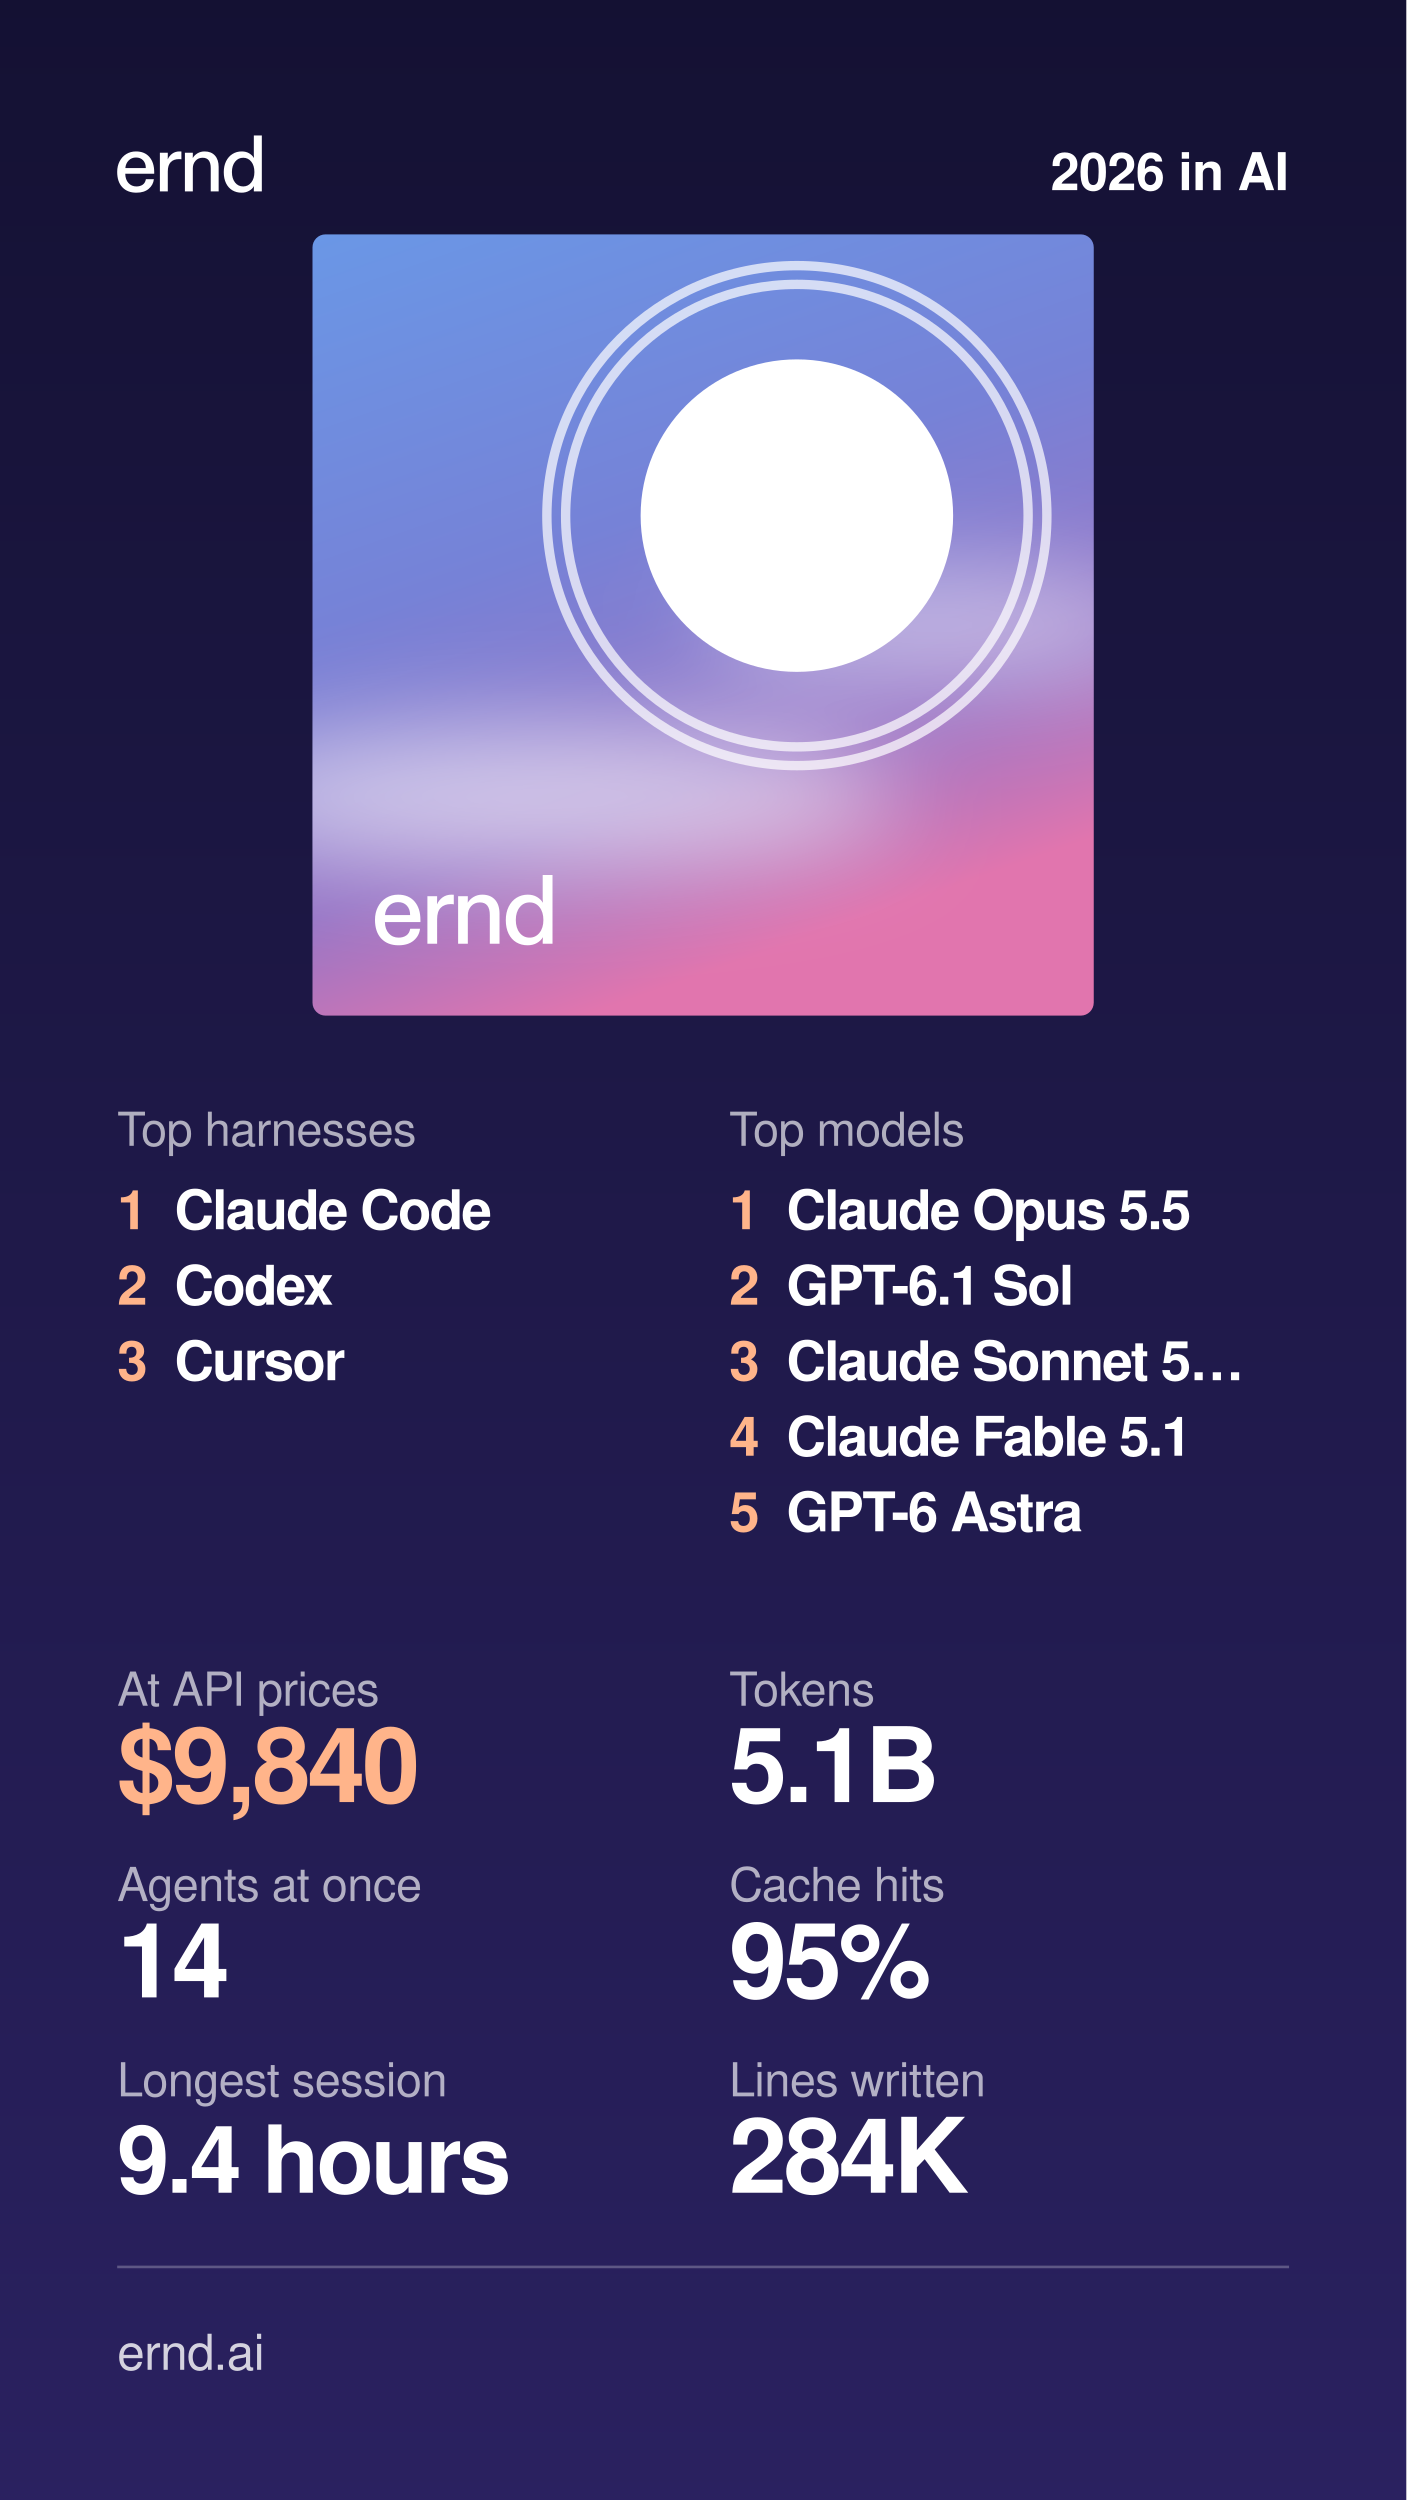
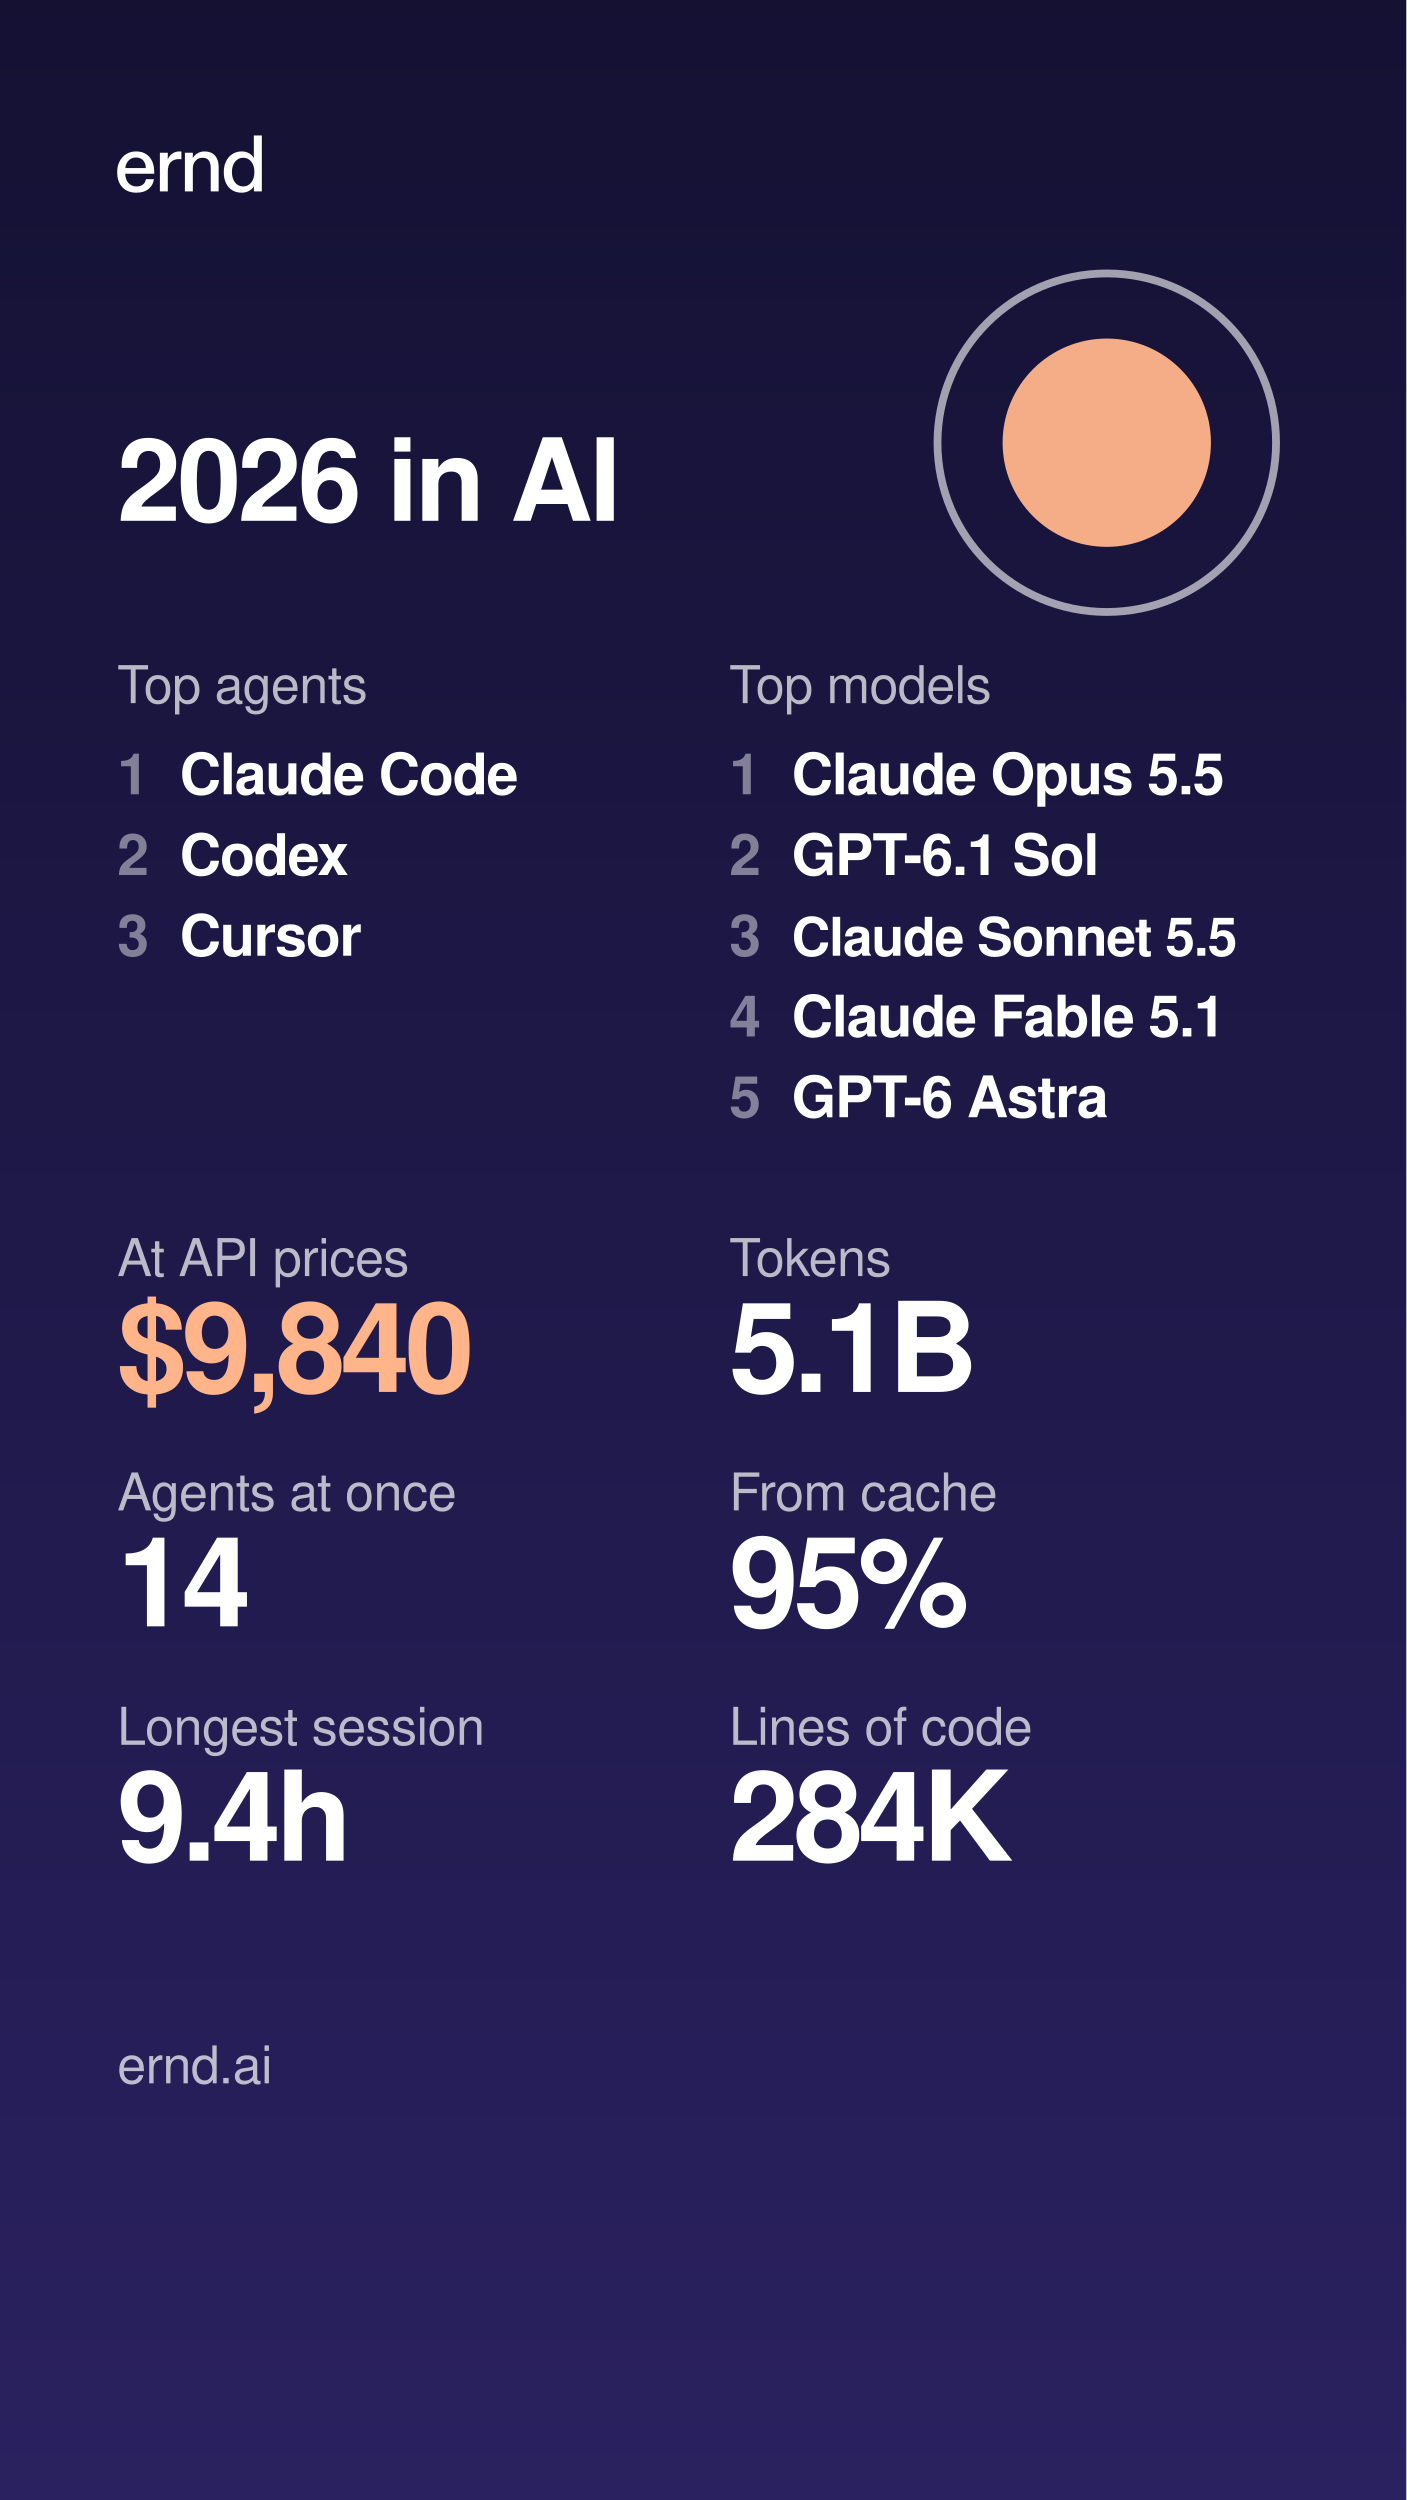
<svg xmlns="http://www.w3.org/2000/svg" width="1080" height="1920" viewBox="0 0 1080 1920">
  <defs>
    <linearGradient id="sky-summary" x1="0" y1="0" x2="0.35" y2="1">
      <stop offset="0" stop-color="#6a97e6" />
      <stop offset="0.45" stop-color="#7682d7" />
      <stop offset="0.78" stop-color="#9775c6" />
      <stop offset="1" stop-color="#e175ae" />
    </linearGradient>
    <linearGradient id="dusk-summary" x1="0" y1="0" x2="0" y2="1">
      <stop offset="0" stop-color="#141133" />
      <stop offset="1" stop-color="#2a2160" />
    </linearGradient>
    <linearGradient id="ink-summary" x1="0" y1="0" x2="1" y2="0">
      <stop offset="0" stop-color="#6a97e6" />
      <stop offset="0.5" stop-color="#9775c6" />
      <stop offset="1" stop-color="#e175ae" />
    </linearGradient>
    <filter id="cloud-summary" x="-50%" y="-50%" width="200%" height="200%">
      <feGaussianBlur stdDeviation="38" />
    </filter>
  </defs>
  <rect width="1080" height="1920" fill="url(#dusk-summary)" />
  <g fill="#ffffff" transform="translate(75.84 56.30) scale(4.3564)">
    <path transform="translate(2.686 20.821) scale(0.014096 -0.014096)" d="M40 244Q40 318 70.5 376.5Q101 435 154.5 467.5Q208 500 275 500Q383 500 443.0 430.5Q503 361 503 242V221H141Q142 148 181.0 105.0Q220 62 281 62Q327 62 359.0 84.0Q391 106 399 153H499Q491 80 434.0 32.0Q377 -16 280 -16Q169 -16 104.5 52.0Q40 120 40 244ZM398 292Q398 352 365.0 388.0Q332 424 275 424Q220 424 183.5 387.0Q147 350 142 292Z" />
    <path transform="translate(9.791 20.821) scale(0.014096 -0.014096)" d="M70 0V484H169V457Q169 419 168 401Q187 445 225.0 472.5Q263 500 316 500Q331 500 339 499V401Q328 404 309 404Q242 404 205.5 366.0Q169 328 169 250V0Z" />
    <path transform="translate(14.203 20.821) scale(0.014096 -0.014096)" d="M70 0V484H169V455Q169 431 168 417Q188 453 227.5 476.5Q267 500 316 500Q399 500 445.5 448.5Q492 397 492 306V0H393V292Q393 421 292 421Q237 421 203.0 383.0Q169 345 169 289V0Z" />
    <path transform="translate(21.476 20.821) scale(0.014096 -0.014096)" d="M40 241Q40 318 69.0 377.0Q98 436 149.0 468.0Q200 500 264 500Q319 500 358.5 476.0Q398 452 418 417Q416 432 416 460V700H516V0H416V25Q416 54 418 67Q399 32 358.0 8.0Q317 -16 262 -16Q198 -16 147.5 14.0Q97 44 68.5 102.0Q40 160 40 241ZM423 242Q423 323 384.0 372.0Q345 421 283 421Q221 421 181.5 371.5Q142 322 142 242Q142 161 181.0 111.5Q220 62 283 62Q344 62 383.5 111.5Q423 161 423 242Z" />
  </g>
-   <text x="990" y="146" font-family="'ABC Diatype', 'Avenir Next', 'Segoe UI', 'Helvetica Neue', Helvetica, Arial, sans-serif" font-size="40" font-weight="600" fill="#ffffff" text-anchor="end" letter-spacing="-0.4">2026 in AI</text>
-   <clipPath id="cover-summary">
-     <rect x="240" y="180" width="600" height="600" rx="10" />
-   </clipPath>
-   <g clip-path="url(#cover-summary)">
-     <rect x="240" y="180" width="600" height="600" fill="url(#sky-summary)" />
-     <g filter="url(#cloud-summary)">
-       <ellipse cx="420" cy="612" rx="270" ry="54" fill="#fff" opacity="0.6" />
-       <ellipse cx="720" cy="480" rx="180" ry="42" fill="#fff" opacity="0.5" />
-     </g>
-     <circle cx="612" cy="396" r="120" fill="#ffffff" />
-     <circle cx="612" cy="396" r="192" fill="none" stroke="#ffffff" stroke-width="7.2" opacity="0.7" />
-     <circle cx="612" cy="396" r="177.6" fill="none" stroke="#ffffff" stroke-width="7.2" opacity="0.7" />
-     <g fill="#ffffff" transform="translate(270.62 613.46) scale(5.3465)">
-       <path transform="translate(2.686 20.821) scale(0.014096 -0.014096)" d="M40 244Q40 318 70.5 376.5Q101 435 154.5 467.5Q208 500 275 500Q383 500 443.0 430.5Q503 361 503 242V221H141Q142 148 181.0 105.0Q220 62 281 62Q327 62 359.0 84.0Q391 106 399 153H499Q491 80 434.0 32.0Q377 -16 280 -16Q169 -16 104.5 52.0Q40 120 40 244ZM398 292Q398 352 365.0 388.0Q332 424 275 424Q220 424 183.5 387.0Q147 350 142 292Z" />
-       <path transform="translate(9.791 20.821) scale(0.014096 -0.014096)" d="M70 0V484H169V457Q169 419 168 401Q187 445 225.0 472.5Q263 500 316 500Q331 500 339 499V401Q328 404 309 404Q242 404 205.5 366.0Q169 328 169 250V0Z" />
-       <path transform="translate(14.203 20.821) scale(0.014096 -0.014096)" d="M70 0V484H169V455Q169 431 168 417Q188 453 227.5 476.5Q267 500 316 500Q399 500 445.5 448.5Q492 397 492 306V0H393V292Q393 421 292 421Q237 421 203.0 383.0Q169 345 169 289V0Z" />
-       <path transform="translate(21.476 20.821) scale(0.014096 -0.014096)" d="M40 241Q40 318 69.0 377.0Q98 436 149.0 468.0Q200 500 264 500Q319 500 358.5 476.0Q398 452 418 417Q416 432 416 460V700H516V0H416V25Q416 54 418 67Q399 32 358.0 8.0Q317 -16 262 -16Q198 -16 147.5 14.0Q97 44 68.5 102.0Q40 160 40 241ZM423 242Q423 323 384.0 372.0Q345 421 283 421Q221 421 181.5 371.5Q142 322 142 242Q142 161 181.0 111.5Q220 62 283 62Q344 62 383.5 111.5Q423 161 423 242Z" />
-     </g>
-   </g>
-   <text x="90" y="880" font-family="'ABC Diatype', 'Avenir Next', 'Segoe UI', 'Helvetica Neue', Helvetica, Arial, sans-serif" font-size="36" font-weight="500" fill="#ffffff" text-anchor="start" letter-spacing="-0.4" opacity="0.65">Top harnesses</text>
-   <text x="90" y="944" font-family="'ABC Diatype', 'Avenir Next', 'Segoe UI', 'Helvetica Neue', Helvetica, Arial, sans-serif" font-size="42" font-weight="700" fill="#ffb48a" text-anchor="start" letter-spacing="-1.3">1</text>
-   <text x="134" y="944" font-family="'ABC Diatype', 'Avenir Next', 'Segoe UI', 'Helvetica Neue', Helvetica, Arial, sans-serif" font-size="42" font-weight="700" fill="#ffffff" text-anchor="start" letter-spacing="-1.3">Claude Code</text>
-   <text x="90" y="1002" font-family="'ABC Diatype', 'Avenir Next', 'Segoe UI', 'Helvetica Neue', Helvetica, Arial, sans-serif" font-size="42" font-weight="700" fill="#ffb48a" text-anchor="start" letter-spacing="-1.3">2</text>
-   <text x="134" y="1002" font-family="'ABC Diatype', 'Avenir Next', 'Segoe UI', 'Helvetica Neue', Helvetica, Arial, sans-serif" font-size="42" font-weight="700" fill="#ffffff" text-anchor="start" letter-spacing="-1.3">Codex</text>
-   <text x="90" y="1060" font-family="'ABC Diatype', 'Avenir Next', 'Segoe UI', 'Helvetica Neue', Helvetica, Arial, sans-serif" font-size="42" font-weight="700" fill="#ffb48a" text-anchor="start" letter-spacing="-1.3">3</text>
-   <text x="134" y="1060" font-family="'ABC Diatype', 'Avenir Next', 'Segoe UI', 'Helvetica Neue', Helvetica, Arial, sans-serif" font-size="42" font-weight="700" fill="#ffffff" text-anchor="start" letter-spacing="-1.3">Cursor</text>
-   <text x="560" y="880" font-family="'ABC Diatype', 'Avenir Next', 'Segoe UI', 'Helvetica Neue', Helvetica, Arial, sans-serif" font-size="36" font-weight="500" fill="#ffffff" text-anchor="start" letter-spacing="-0.4" opacity="0.65">Top models</text>
-   <text x="560" y="944" font-family="'ABC Diatype', 'Avenir Next', 'Segoe UI', 'Helvetica Neue', Helvetica, Arial, sans-serif" font-size="42" font-weight="700" fill="#ffb48a" text-anchor="start" letter-spacing="-1.3">1</text>
-   <text x="604" y="944" font-family="'ABC Diatype', 'Avenir Next', 'Segoe UI', 'Helvetica Neue', Helvetica, Arial, sans-serif" font-size="42" font-weight="700" fill="#ffffff" text-anchor="start" letter-spacing="-1.3">Claude Opus 5.5</text>
-   <text x="560" y="1002" font-family="'ABC Diatype', 'Avenir Next', 'Segoe UI', 'Helvetica Neue', Helvetica, Arial, sans-serif" font-size="42" font-weight="700" fill="#ffb48a" text-anchor="start" letter-spacing="-1.3">2</text>
-   <text x="604" y="1002" font-family="'ABC Diatype', 'Avenir Next', 'Segoe UI', 'Helvetica Neue', Helvetica, Arial, sans-serif" font-size="42" font-weight="700" fill="#ffffff" text-anchor="start" letter-spacing="-1.3">GPT-6.1 Sol</text>
-   <text x="560" y="1060" font-family="'ABC Diatype', 'Avenir Next', 'Segoe UI', 'Helvetica Neue', Helvetica, Arial, sans-serif" font-size="42" font-weight="700" fill="#ffb48a" text-anchor="start" letter-spacing="-1.3">3</text>
-   <text x="604" y="1060" font-family="'ABC Diatype', 'Avenir Next', 'Segoe UI', 'Helvetica Neue', Helvetica, Arial, sans-serif" font-size="42" font-weight="700" fill="#ffffff" text-anchor="start" letter-spacing="-1.3">Claude Sonnet 5…</text>
-   <text x="560" y="1118" font-family="'ABC Diatype', 'Avenir Next', 'Segoe UI', 'Helvetica Neue', Helvetica, Arial, sans-serif" font-size="42" font-weight="700" fill="#ffb48a" text-anchor="start" letter-spacing="-1.3">4</text>
-   <text x="604" y="1118" font-family="'ABC Diatype', 'Avenir Next', 'Segoe UI', 'Helvetica Neue', Helvetica, Arial, sans-serif" font-size="42" font-weight="700" fill="#ffffff" text-anchor="start" letter-spacing="-1.3">Claude Fable 5.1</text>
-   <text x="560" y="1176" font-family="'ABC Diatype', 'Avenir Next', 'Segoe UI', 'Helvetica Neue', Helvetica, Arial, sans-serif" font-size="42" font-weight="700" fill="#ffb48a" text-anchor="start" letter-spacing="-1.3">5</text>
-   <text x="604" y="1176" font-family="'ABC Diatype', 'Avenir Next', 'Segoe UI', 'Helvetica Neue', Helvetica, Arial, sans-serif" font-size="42" font-weight="700" fill="#ffffff" text-anchor="start" letter-spacing="-1.3">GPT-6 Astra</text>
-   <text x="90" y="1310" font-family="'ABC Diatype', 'Avenir Next', 'Segoe UI', 'Helvetica Neue', Helvetica, Arial, sans-serif" font-size="36" font-weight="500" fill="#ffffff" text-anchor="start" letter-spacing="-0.4" opacity="0.65">At API prices</text>
-   <text x="90" y="1384" font-family="'ABC Diatype', 'Avenir Next', 'Segoe UI', 'Helvetica Neue', Helvetica, Arial, sans-serif" font-size="80" font-weight="700" fill="#ffb48a" text-anchor="start" letter-spacing="-2.4">$9,840</text>
-   <text x="560" y="1310" font-family="'ABC Diatype', 'Avenir Next', 'Segoe UI', 'Helvetica Neue', Helvetica, Arial, sans-serif" font-size="36" font-weight="500" fill="#ffffff" text-anchor="start" letter-spacing="-0.4" opacity="0.65">Tokens</text>
-   <text x="560" y="1384" font-family="'ABC Diatype', 'Avenir Next', 'Segoe UI', 'Helvetica Neue', Helvetica, Arial, sans-serif" font-size="80" font-weight="700" fill="#ffffff" text-anchor="start" letter-spacing="-2.4">5.1B</text>
-   <text x="90" y="1460" font-family="'ABC Diatype', 'Avenir Next', 'Segoe UI', 'Helvetica Neue', Helvetica, Arial, sans-serif" font-size="36" font-weight="500" fill="#ffffff" text-anchor="start" letter-spacing="-0.4" opacity="0.65">Agents at once</text>
-   <text x="90" y="1534" font-family="'ABC Diatype', 'Avenir Next', 'Segoe UI', 'Helvetica Neue', Helvetica, Arial, sans-serif" font-size="80" font-weight="700" fill="#ffffff" text-anchor="start" letter-spacing="-2.4">14</text>
-   <text x="560" y="1460" font-family="'ABC Diatype', 'Avenir Next', 'Segoe UI', 'Helvetica Neue', Helvetica, Arial, sans-serif" font-size="36" font-weight="500" fill="#ffffff" text-anchor="start" letter-spacing="-0.4" opacity="0.65">Cache hits</text>
-   <text x="560" y="1534" font-family="'ABC Diatype', 'Avenir Next', 'Segoe UI', 'Helvetica Neue', Helvetica, Arial, sans-serif" font-size="80" font-weight="700" fill="#ffffff" text-anchor="start" letter-spacing="-2.4">95%</text>
-   <text x="90" y="1610" font-family="'ABC Diatype', 'Avenir Next', 'Segoe UI', 'Helvetica Neue', Helvetica, Arial, sans-serif" font-size="36" font-weight="500" fill="#ffffff" text-anchor="start" letter-spacing="-0.4" opacity="0.65">Longest session</text>
-   <text x="90" y="1684" font-family="'ABC Diatype', 'Avenir Next', 'Segoe UI', 'Helvetica Neue', Helvetica, Arial, sans-serif" font-size="72" font-weight="700" fill="#ffffff" text-anchor="start" letter-spacing="-2.2">9.4 hours</text>
-   <text x="560" y="1610" font-family="'ABC Diatype', 'Avenir Next', 'Segoe UI', 'Helvetica Neue', Helvetica, Arial, sans-serif" font-size="36" font-weight="500" fill="#ffffff" text-anchor="start" letter-spacing="-0.4" opacity="0.65">Lines written</text>
-   <text x="560" y="1684" font-family="'ABC Diatype', 'Avenir Next', 'Segoe UI', 'Helvetica Neue', Helvetica, Arial, sans-serif" font-size="80" font-weight="700" fill="#ffffff" text-anchor="start" letter-spacing="-2.4">284K</text>
-   <rect x="90" y="1740" width="900" height="2" fill="#ffffff" opacity="0.25" />
-   <text x="90" y="1820" font-family="'ABC Diatype', 'Avenir Next', 'Segoe UI', 'Helvetica Neue', Helvetica, Arial, sans-serif" font-size="38" font-weight="500" fill="#ffffff" text-anchor="start" letter-spacing="-0.4" opacity="0.8">ernd.ai</text>
+   <circle cx="850" cy="340" r="80" fill="#ffb48a" opacity="0.95" />
+   <circle cx="850" cy="340" r="130" fill="none" stroke="#ffffff" stroke-width="6" opacity="0.6" />
+   <text x="90" y="400" font-family="'ABC Diatype', 'Helvetica Neue', Helvetica, Arial, sans-serif" font-size="88" font-weight="700" fill="#ffffff" text-anchor="start" letter-spacing="-2.64">2026 in AI</text>
+   <text x="90" y="540" font-family="'ABC Diatype', 'Helvetica Neue', Helvetica, Arial, sans-serif" font-size="40" font-weight="500" fill="#ffffff" text-anchor="start" letter-spacing="-0.40" opacity="0.7">Top agents</text>
+   <text x="90" y="610" font-family="'ABC Diatype', 'Helvetica Neue', Helvetica, Arial, sans-serif" font-size="44" font-weight="700" fill="#ffffff" text-anchor="start" letter-spacing="0.00" opacity="0.45">1</text>
+   <text x="138" y="610" font-family="'ABC Diatype', 'Helvetica Neue', Helvetica, Arial, sans-serif" font-size="44" font-weight="700" fill="#ffffff" text-anchor="start" letter-spacing="-0.88">Claude Code</text>
+   <text x="90" y="672" font-family="'ABC Diatype', 'Helvetica Neue', Helvetica, Arial, sans-serif" font-size="44" font-weight="700" fill="#ffffff" text-anchor="start" letter-spacing="0.00" opacity="0.45">2</text>
+   <text x="138" y="672" font-family="'ABC Diatype', 'Helvetica Neue', Helvetica, Arial, sans-serif" font-size="44" font-weight="700" fill="#ffffff" text-anchor="start" letter-spacing="-0.88">Codex</text>
+   <text x="90" y="734" font-family="'ABC Diatype', 'Helvetica Neue', Helvetica, Arial, sans-serif" font-size="44" font-weight="700" fill="#ffffff" text-anchor="start" letter-spacing="0.00" opacity="0.45">3</text>
+   <text x="138" y="734" font-family="'ABC Diatype', 'Helvetica Neue', Helvetica, Arial, sans-serif" font-size="44" font-weight="700" fill="#ffffff" text-anchor="start" letter-spacing="-0.88">Cursor</text>
+   <text x="560" y="540" font-family="'ABC Diatype', 'Helvetica Neue', Helvetica, Arial, sans-serif" font-size="40" font-weight="500" fill="#ffffff" text-anchor="start" letter-spacing="-0.40" opacity="0.7">Top models</text>
+   <text x="560" y="610" font-family="'ABC Diatype', 'Helvetica Neue', Helvetica, Arial, sans-serif" font-size="44" font-weight="700" fill="#ffffff" text-anchor="start" letter-spacing="0.00" opacity="0.45">1</text>
+   <text x="608" y="610" font-family="'ABC Diatype', 'Helvetica Neue', Helvetica, Arial, sans-serif" font-size="44" font-weight="700" fill="#ffffff" text-anchor="start" letter-spacing="-0.88">Claude Opus 5.5</text>
+   <text x="560" y="672" font-family="'ABC Diatype', 'Helvetica Neue', Helvetica, Arial, sans-serif" font-size="44" font-weight="700" fill="#ffffff" text-anchor="start" letter-spacing="0.00" opacity="0.45">2</text>
+   <text x="608" y="672" font-family="'ABC Diatype', 'Helvetica Neue', Helvetica, Arial, sans-serif" font-size="44" font-weight="700" fill="#ffffff" text-anchor="start" letter-spacing="-0.88">GPT-6.1 Sol</text>
+   <text x="560" y="734" font-family="'ABC Diatype', 'Helvetica Neue', Helvetica, Arial, sans-serif" font-size="44" font-weight="700" fill="#ffffff" text-anchor="start" letter-spacing="0.00" opacity="0.45">3</text>
+   <text x="608" y="734" font-family="'ABC Diatype', 'Helvetica Neue', Helvetica, Arial, sans-serif" font-size="41" font-weight="700" fill="#ffffff" text-anchor="start" letter-spacing="-0.82">Claude Sonnet 5.5</text>
+   <text x="560" y="796" font-family="'ABC Diatype', 'Helvetica Neue', Helvetica, Arial, sans-serif" font-size="44" font-weight="700" fill="#ffffff" text-anchor="start" letter-spacing="0.00" opacity="0.45">4</text>
+   <text x="608" y="796" font-family="'ABC Diatype', 'Helvetica Neue', Helvetica, Arial, sans-serif" font-size="44" font-weight="700" fill="#ffffff" text-anchor="start" letter-spacing="-0.88">Claude Fable 5.1</text>
+   <text x="560" y="858" font-family="'ABC Diatype', 'Helvetica Neue', Helvetica, Arial, sans-serif" font-size="44" font-weight="700" fill="#ffffff" text-anchor="start" letter-spacing="0.00" opacity="0.45">5</text>
+   <text x="608" y="858" font-family="'ABC Diatype', 'Helvetica Neue', Helvetica, Arial, sans-serif" font-size="44" font-weight="700" fill="#ffffff" text-anchor="start" letter-spacing="-0.88">GPT-6 Astra</text>
+   <text x="90" y="980" font-family="'ABC Diatype', 'Helvetica Neue', Helvetica, Arial, sans-serif" font-size="40" font-weight="500" fill="#ffffff" text-anchor="start" letter-spacing="-0.40" opacity="0.7">At API prices</text>
+   <text x="90" y="1069" font-family="'ABC Diatype', 'Helvetica Neue', Helvetica, Arial, sans-serif" font-size="96" font-weight="700" fill="#ffb48a" text-anchor="start" letter-spacing="-3.84">$9,840</text>
+   <text x="560" y="980" font-family="'ABC Diatype', 'Helvetica Neue', Helvetica, Arial, sans-serif" font-size="40" font-weight="500" fill="#ffffff" text-anchor="start" letter-spacing="-0.40" opacity="0.7">Tokens</text>
+   <text x="560" y="1069" font-family="'ABC Diatype', 'Helvetica Neue', Helvetica, Arial, sans-serif" font-size="96" font-weight="700" fill="#ffffff" text-anchor="start" letter-spacing="-3.84">5.1B</text>
+   <text x="90" y="1160" font-family="'ABC Diatype', 'Helvetica Neue', Helvetica, Arial, sans-serif" font-size="40" font-weight="500" fill="#ffffff" text-anchor="start" letter-spacing="-0.40" opacity="0.7">Agents at once</text>
+   <text x="90" y="1249" font-family="'ABC Diatype', 'Helvetica Neue', Helvetica, Arial, sans-serif" font-size="96" font-weight="700" fill="#ffffff" text-anchor="start" letter-spacing="-3.84">14</text>
+   <text x="560" y="1160" font-family="'ABC Diatype', 'Helvetica Neue', Helvetica, Arial, sans-serif" font-size="40" font-weight="500" fill="#ffffff" text-anchor="start" letter-spacing="-0.40" opacity="0.7">From cache</text>
+   <text x="560" y="1249" font-family="'ABC Diatype', 'Helvetica Neue', Helvetica, Arial, sans-serif" font-size="96" font-weight="700" fill="#ffffff" text-anchor="start" letter-spacing="-3.84">95%</text>
+   <text x="90" y="1340" font-family="'ABC Diatype', 'Helvetica Neue', Helvetica, Arial, sans-serif" font-size="40" font-weight="500" fill="#ffffff" text-anchor="start" letter-spacing="-0.40" opacity="0.7">Longest session</text>
+   <text x="90" y="1429" font-family="'ABC Diatype', 'Helvetica Neue', Helvetica, Arial, sans-serif" font-size="96" font-weight="700" fill="#ffffff" text-anchor="start" letter-spacing="-3.84">9.4h</text>
+   <text x="560" y="1340" font-family="'ABC Diatype', 'Helvetica Neue', Helvetica, Arial, sans-serif" font-size="40" font-weight="500" fill="#ffffff" text-anchor="start" letter-spacing="-0.40" opacity="0.7">Lines of code</text>
+   <text x="560" y="1429" font-family="'ABC Diatype', 'Helvetica Neue', Helvetica, Arial, sans-serif" font-size="96" font-weight="700" fill="#ffffff" text-anchor="start" letter-spacing="-3.84">284K</text>
+   <text x="90" y="1600" font-family="'ABC Diatype', 'Helvetica Neue', Helvetica, Arial, sans-serif" font-size="40" font-weight="500" fill="#ffffff" text-anchor="start" letter-spacing="-0.40" opacity="0.7">ernd.ai</text>
</svg>
